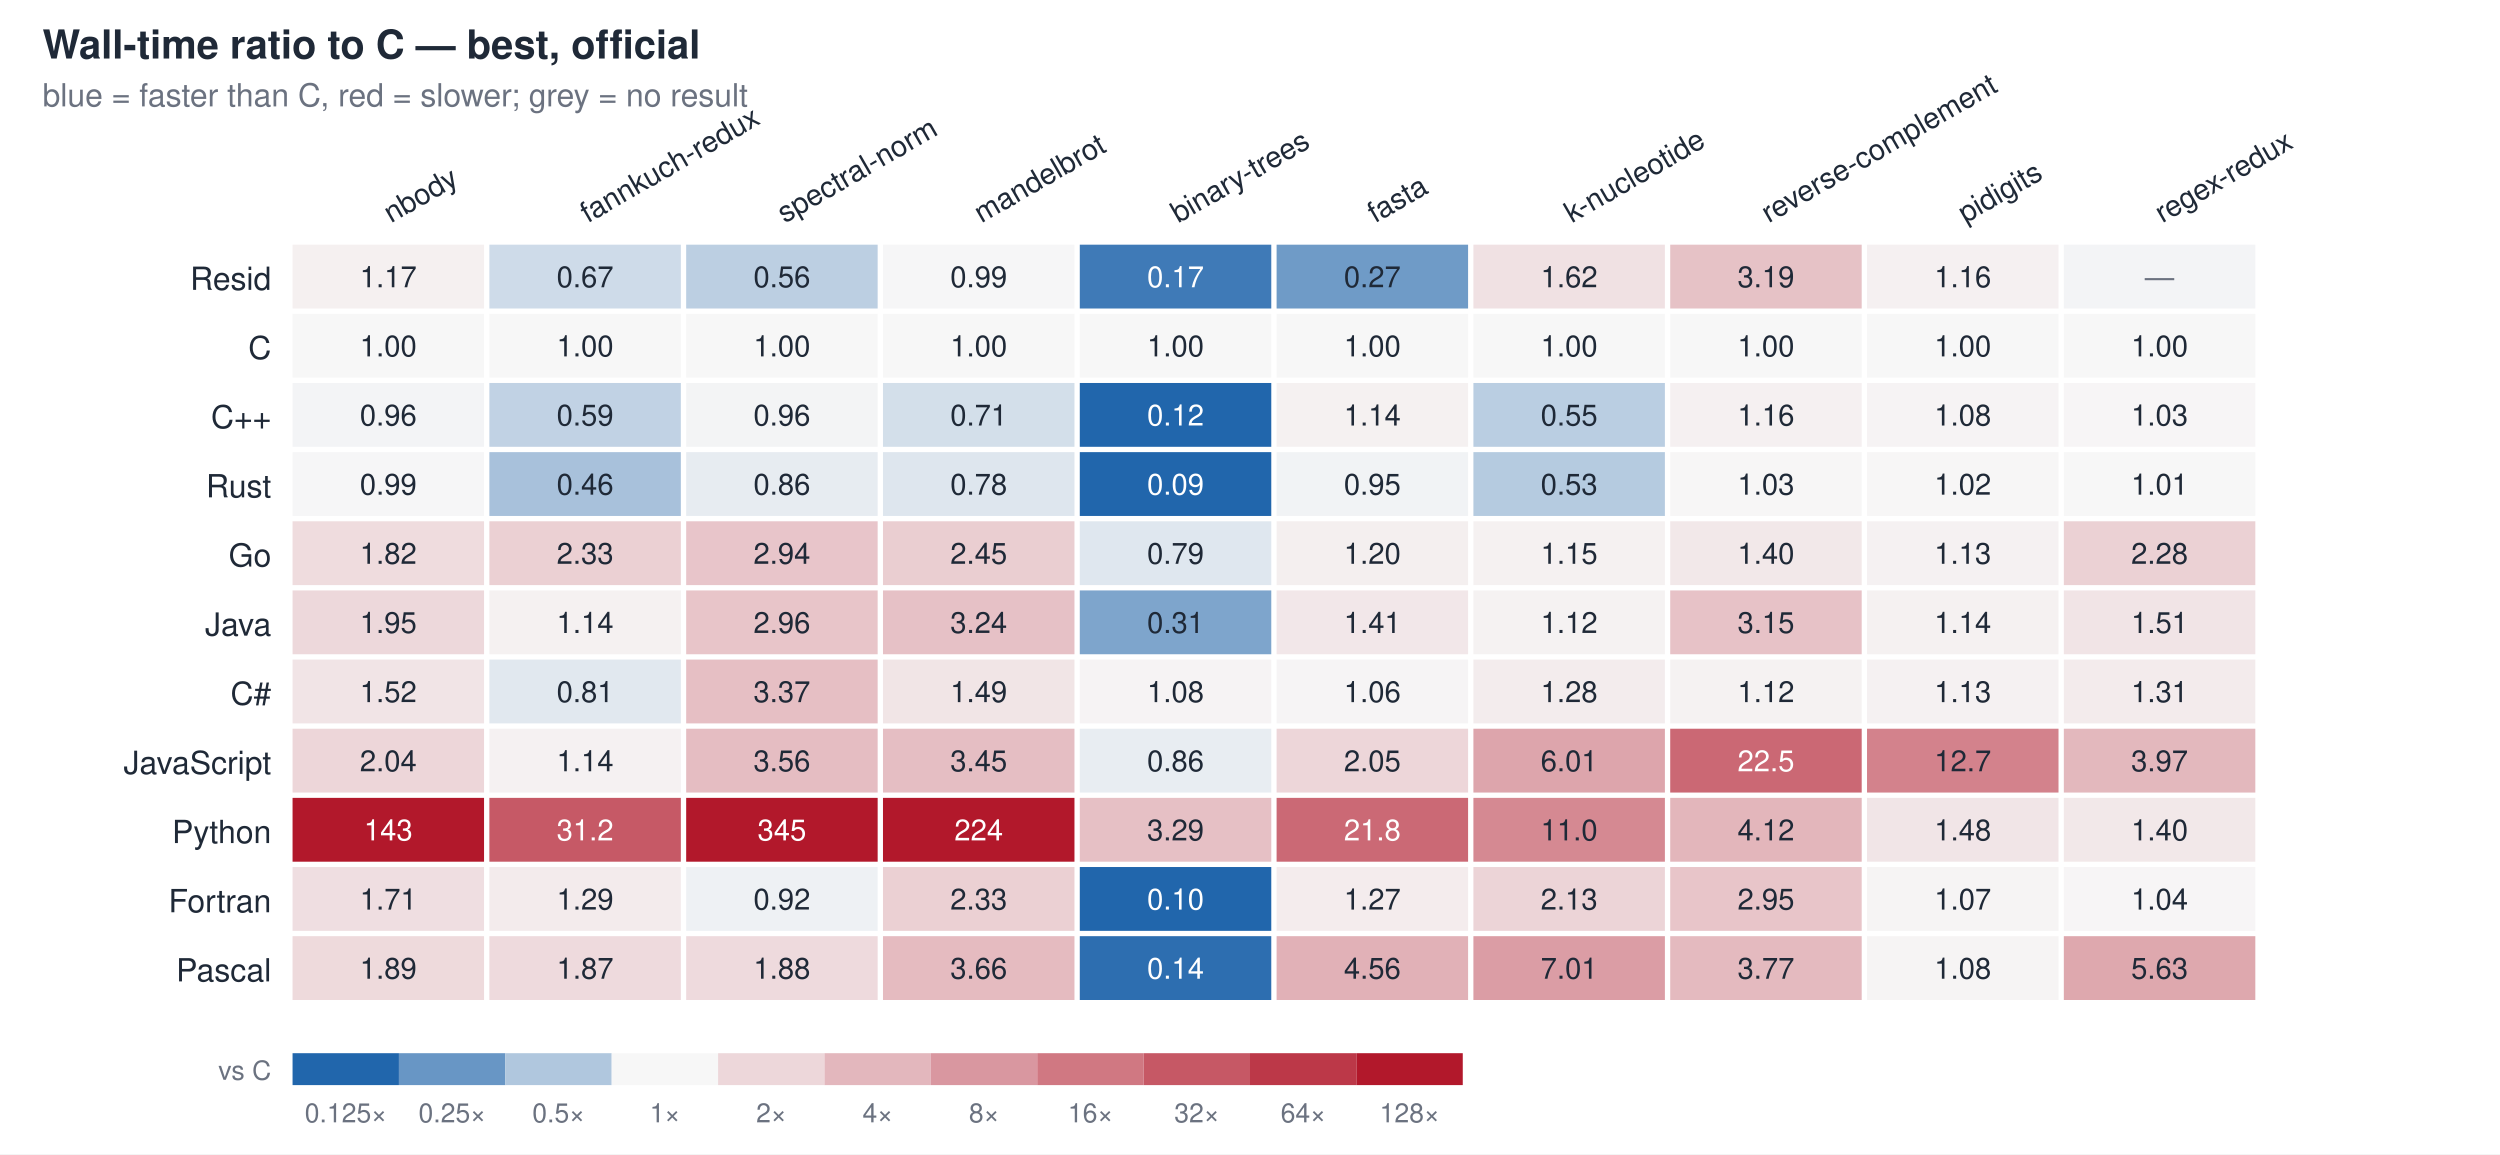
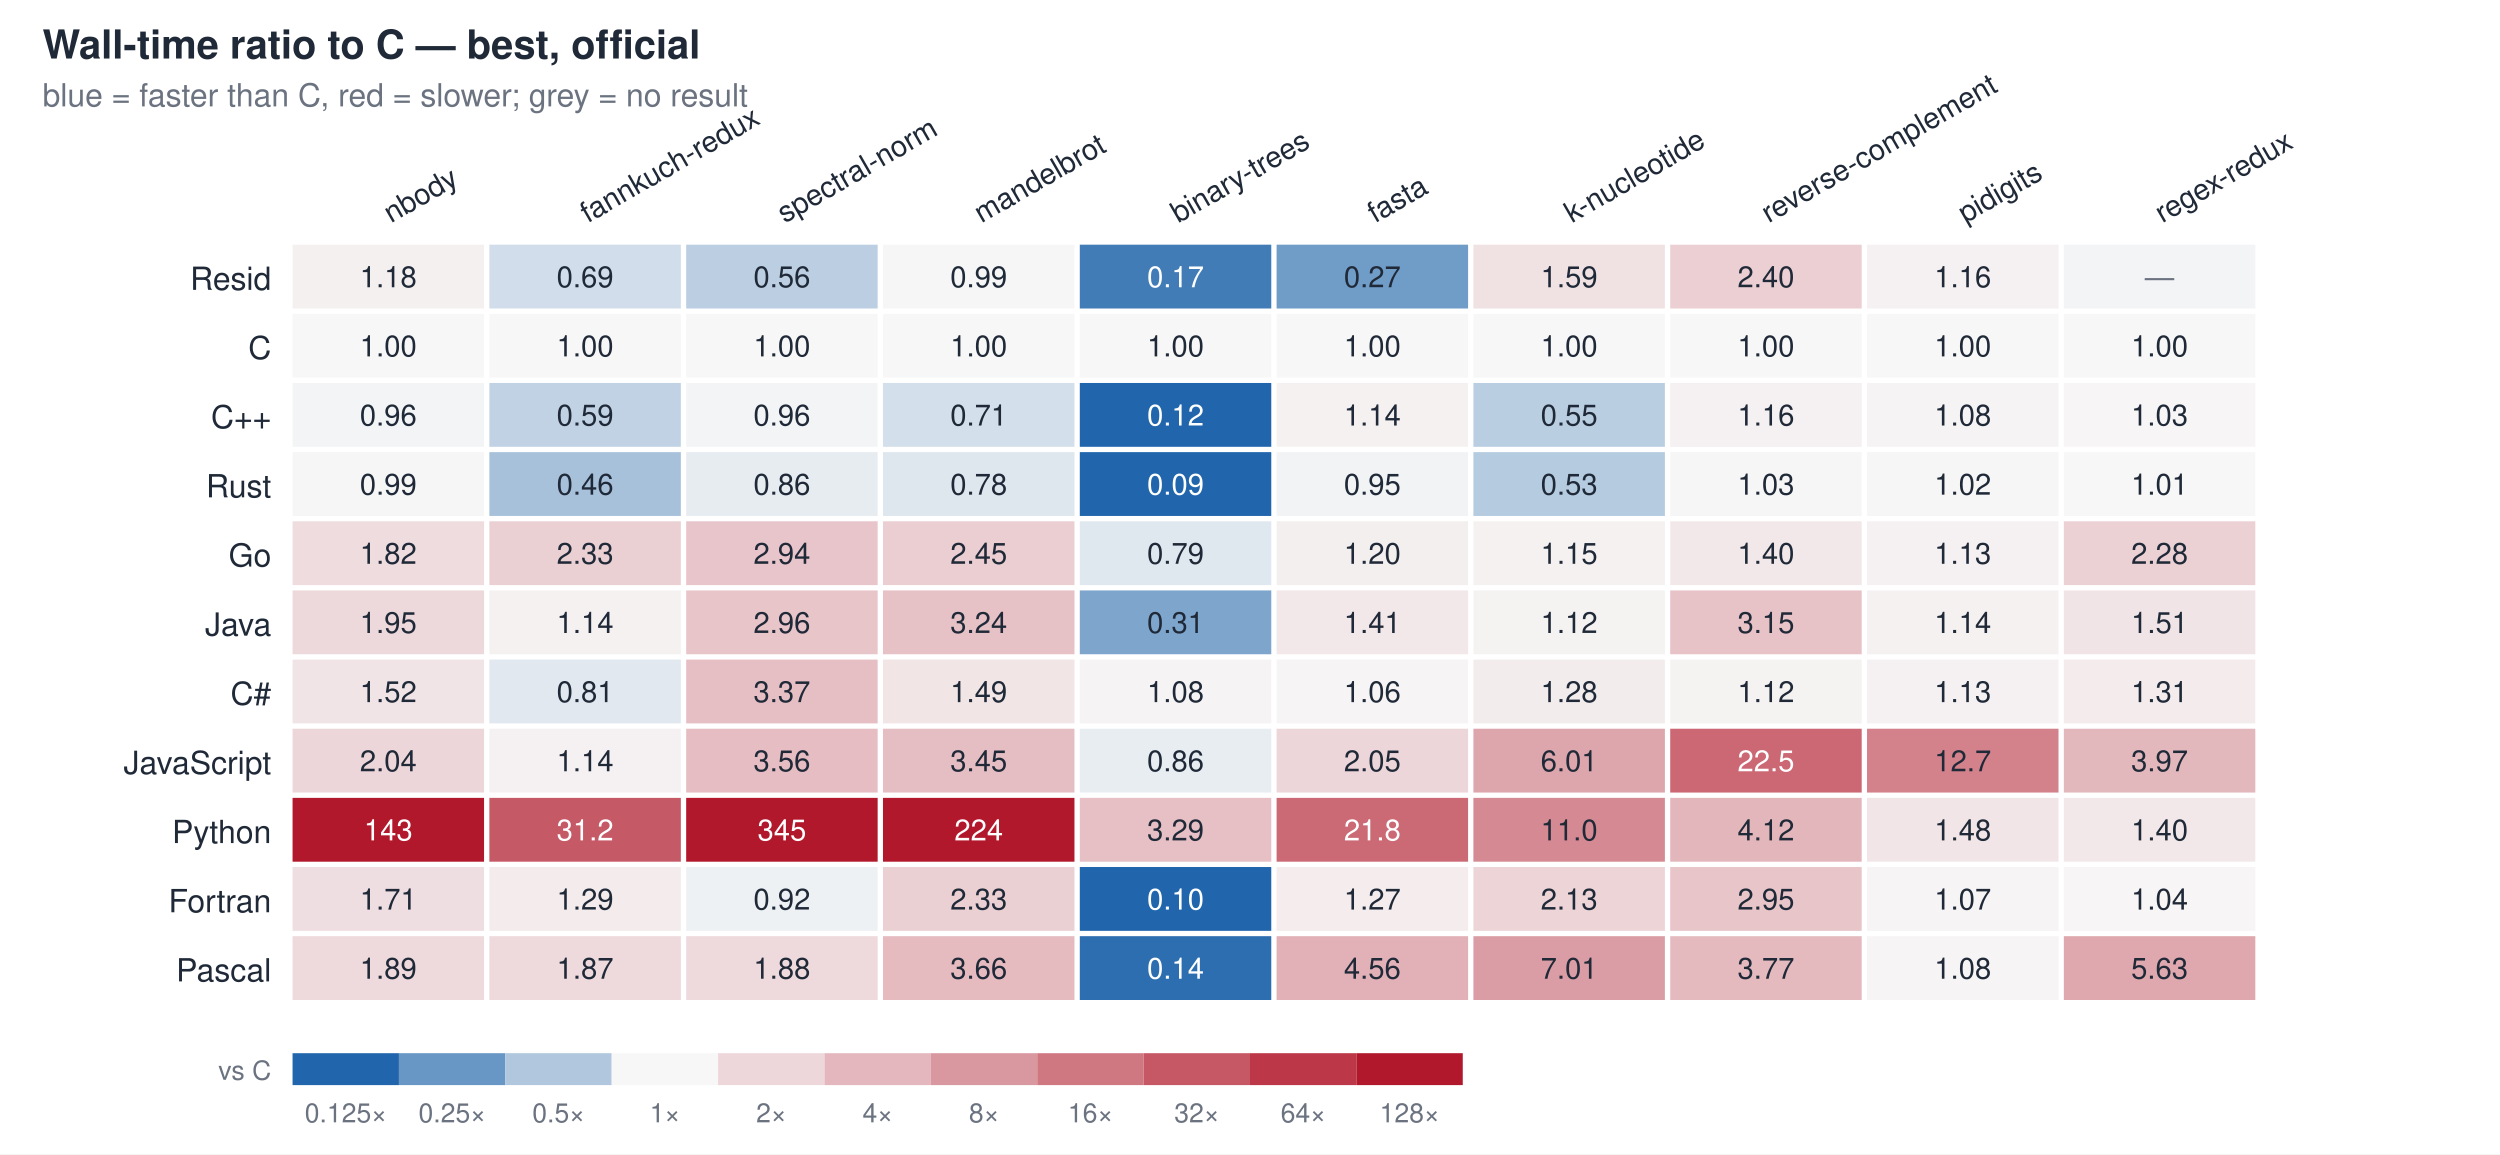
<svg xmlns="http://www.w3.org/2000/svg" width="940" height="434" viewBox="0 0 940 434" font-family="Helvetica, Arial, sans-serif" font-size="11">
  <rect x="0" y="0" width="940" height="434" fill="#ffffff" />
  <text x="16" y="22" font-size="15" font-weight="bold" fill="#1f2937">Wall-time ratio to C — best, official</text>
  <text x="16" y="40" font-size="12" fill="#6b7280">blue = faster than C, red = slower; grey = no result</text>
  <text x="147.0" y="84" text-anchor="start" fill="#1f2937" transform="rotate(-30 147.0 84)">nbody</text>
  <text x="221.0" y="84" text-anchor="start" fill="#1f2937" transform="rotate(-30 221.0 84)">fannkuch-redux</text>
  <text x="295.0" y="84" text-anchor="start" fill="#1f2937" transform="rotate(-30 295.0 84)">spectral-norm</text>
  <text x="369.0" y="84" text-anchor="start" fill="#1f2937" transform="rotate(-30 369.0 84)">mandelbrot</text>
  <text x="443.0" y="84" text-anchor="start" fill="#1f2937" transform="rotate(-30 443.0 84)">binary-trees</text>
  <text x="517.0" y="84" text-anchor="start" fill="#1f2937" transform="rotate(-30 517.0 84)">fasta</text>
  <text x="591.0" y="84" text-anchor="start" fill="#1f2937" transform="rotate(-30 591.0 84)">k-nucleotide</text>
  <text x="665.0" y="84" text-anchor="start" fill="#1f2937" transform="rotate(-30 665.0 84)">reverse-complement</text>
  <text x="739.0" y="84" text-anchor="start" fill="#1f2937" transform="rotate(-30 739.0 84)">pidigits</text>
  <text x="813.0" y="84" text-anchor="start" fill="#1f2937" transform="rotate(-30 813.0 84)">regex-redux</text>
  <text x="102" y="109.0" text-anchor="end" fill="#1f2937" font-size="12">Resid</text>
  <rect x="110" y="92" width="72" height="24" fill="#f5f0f0" />
-   <text x="146.0" y="108.0" text-anchor="middle" fill="#1f2937">1.17</text>
-   <rect x="184" y="92" width="72" height="24" fill="#cedbe9" />
-   <text x="220.0" y="108.0" text-anchor="middle" fill="#1f2937">0.67</text>
+   <text x="146.0" y="108.0" text-anchor="middle" fill="#1f2937">1.18</text>
+   <rect x="184" y="92" width="72" height="24" fill="#d1ddea" />
+   <text x="220.0" y="108.0" text-anchor="middle" fill="#1f2937">0.69</text>
  <rect x="258" y="92" width="72" height="24" fill="#bccfe2" />
  <text x="294.0" y="108.0" text-anchor="middle" fill="#1f2937">0.56</text>
  <rect x="332" y="92" width="72" height="24" fill="#f6f6f7" />
  <text x="368.0" y="108.0" text-anchor="middle" fill="#1f2937">0.99</text>
-   <rect x="406" y="92" width="72" height="24" fill="#3f7ab7" />
+   <rect x="406" y="92" width="72" height="24" fill="#427cb7" />
  <text x="442.0" y="108.0" text-anchor="middle" fill="#ffffff">0.17</text>
-   <rect x="480" y="92" width="72" height="24" fill="#6f9bc7" />
+   <rect x="480" y="92" width="72" height="24" fill="#709cc8" />
  <text x="516.0" y="108.0" text-anchor="middle" fill="#1f2937">0.27</text>
-   <rect x="554" y="92" width="72" height="24" fill="#f0e1e3" />
-   <text x="590.0" y="108.0" text-anchor="middle" fill="#1f2937">1.62</text>
-   <rect x="628" y="92" width="72" height="24" fill="#e6c2c6" />
-   <text x="664.0" y="108.0" text-anchor="middle" fill="#1f2937">3.19</text>
+   <rect x="554" y="92" width="72" height="24" fill="#f0e2e3" />
+   <text x="590.0" y="108.0" text-anchor="middle" fill="#1f2937">1.59</text>
+   <rect x="628" y="92" width="72" height="24" fill="#ebcfd2" />
+   <text x="664.0" y="108.0" text-anchor="middle" fill="#1f2937">2.40</text>
  <rect x="702" y="92" width="72" height="24" fill="#f5f0f1" />
  <text x="738.0" y="108.0" text-anchor="middle" fill="#1f2937">1.16</text>
  <rect x="776" y="92" width="72" height="24" fill="#f3f4f6" />
  <text x="812.0" y="108.0" text-anchor="middle" fill="#6b7280">—</text>
  <text x="102" y="135.0" text-anchor="end" fill="#1f2937" font-size="12">C</text>
  <rect x="110" y="118" width="72" height="24" fill="#f7f7f7" />
  <text x="146.0" y="134.0" text-anchor="middle" fill="#1f2937">1.00</text>
  <rect x="184" y="118" width="72" height="24" fill="#f7f7f7" />
  <text x="220.0" y="134.0" text-anchor="middle" fill="#1f2937">1.00</text>
  <rect x="258" y="118" width="72" height="24" fill="#f7f7f7" />
  <text x="294.0" y="134.0" text-anchor="middle" fill="#1f2937">1.00</text>
  <rect x="332" y="118" width="72" height="24" fill="#f7f7f7" />
  <text x="368.0" y="134.0" text-anchor="middle" fill="#1f2937">1.00</text>
  <rect x="406" y="118" width="72" height="24" fill="#f7f7f7" />
  <text x="442.0" y="134.0" text-anchor="middle" fill="#1f2937">1.00</text>
  <rect x="480" y="118" width="72" height="24" fill="#f7f7f7" />
  <text x="516.0" y="134.0" text-anchor="middle" fill="#1f2937">1.00</text>
  <rect x="554" y="118" width="72" height="24" fill="#f7f7f7" />
  <text x="590.0" y="134.0" text-anchor="middle" fill="#1f2937">1.00</text>
  <rect x="628" y="118" width="72" height="24" fill="#f7f7f7" />
  <text x="664.0" y="134.0" text-anchor="middle" fill="#1f2937">1.00</text>
  <rect x="702" y="118" width="72" height="24" fill="#f7f7f7" />
  <text x="738.0" y="134.0" text-anchor="middle" fill="#1f2937">1.00</text>
  <rect x="776" y="118" width="72" height="24" fill="#f7f7f7" />
  <text x="812.0" y="134.0" text-anchor="middle" fill="#1f2937">1.00</text>
  <text x="102" y="161.0" text-anchor="end" fill="#1f2937" font-size="12">C++</text>
  <rect x="110" y="144" width="72" height="24" fill="#f3f4f6" />
  <text x="146.0" y="160.0" text-anchor="middle" fill="#1f2937">0.96</text>
  <rect x="184" y="144" width="72" height="24" fill="#c1d2e4" />
  <text x="220.0" y="160.0" text-anchor="middle" fill="#1f2937">0.59</text>
  <rect x="258" y="144" width="72" height="24" fill="#f3f4f5" />
  <text x="294.0" y="160.0" text-anchor="middle" fill="#1f2937">0.96</text>
  <rect x="332" y="144" width="72" height="24" fill="#d3dfea" />
  <text x="368.0" y="160.0" text-anchor="middle" fill="#1f2937">0.71</text>
  <rect x="406" y="144" width="72" height="24" fill="#2166ac" />
  <text x="442.0" y="160.0" text-anchor="middle" fill="#ffffff">0.12</text>
  <rect x="480" y="144" width="72" height="24" fill="#f5f1f1" />
  <text x="516.0" y="160.0" text-anchor="middle" fill="#1f2937">1.14</text>
  <rect x="554" y="144" width="72" height="24" fill="#bacee2" />
  <text x="590.0" y="160.0" text-anchor="middle" fill="#1f2937">0.55</text>
  <rect x="628" y="144" width="72" height="24" fill="#f5f0f1" />
  <text x="664.0" y="160.0" text-anchor="middle" fill="#1f2937">1.16</text>
  <rect x="702" y="144" width="72" height="24" fill="#f6f3f4" />
  <text x="738.0" y="160.0" text-anchor="middle" fill="#1f2937">1.08</text>
  <rect x="776" y="144" width="72" height="24" fill="#f7f5f6" />
  <text x="812.0" y="160.0" text-anchor="middle" fill="#1f2937">1.03</text>
  <text x="102" y="187.0" text-anchor="end" fill="#1f2937" font-size="12">Rust</text>
  <rect x="110" y="170" width="72" height="24" fill="#f6f6f7" />
  <text x="146.0" y="186.0" text-anchor="middle" fill="#1f2937">0.99</text>
  <rect x="184" y="170" width="72" height="24" fill="#a8c1db" />
  <text x="220.0" y="186.0" text-anchor="middle" fill="#1f2937">0.46</text>
  <rect x="258" y="170" width="72" height="24" fill="#e7ecf1" />
  <text x="294.0" y="186.0" text-anchor="middle" fill="#1f2937">0.86</text>
  <rect x="332" y="170" width="72" height="24" fill="#dee6ee" />
  <text x="368.0" y="186.0" text-anchor="middle" fill="#1f2937">0.78</text>
  <rect x="406" y="170" width="72" height="24" fill="#2166ac" />
  <text x="442.0" y="186.0" text-anchor="middle" fill="#ffffff">0.09</text>
  <rect x="480" y="170" width="72" height="24" fill="#f1f3f5" />
  <text x="516.0" y="186.0" text-anchor="middle" fill="#1f2937">0.95</text>
  <rect x="554" y="170" width="72" height="24" fill="#b5cbe0" />
  <text x="590.0" y="186.0" text-anchor="middle" fill="#1f2937">0.53</text>
  <rect x="628" y="170" width="72" height="24" fill="#f7f6f6" />
  <text x="664.0" y="186.0" text-anchor="middle" fill="#1f2937">1.03</text>
  <rect x="702" y="170" width="72" height="24" fill="#f7f6f6" />
  <text x="738.0" y="186.0" text-anchor="middle" fill="#1f2937">1.02</text>
  <rect x="776" y="170" width="72" height="24" fill="#f7f7f7" />
  <text x="812.0" y="186.0" text-anchor="middle" fill="#1f2937">1.01</text>
  <text x="102" y="213.0" text-anchor="end" fill="#1f2937" font-size="12">Go</text>
  <rect x="110" y="196" width="72" height="24" fill="#efdcde" />
  <text x="146.0" y="212.0" text-anchor="middle" fill="#1f2937">1.82</text>
  <rect x="184" y="196" width="72" height="24" fill="#ebd0d3" />
  <text x="220.0" y="212.0" text-anchor="middle" fill="#1f2937">2.33</text>
  <rect x="258" y="196" width="72" height="24" fill="#e8c5ca" />
  <text x="294.0" y="212.0" text-anchor="middle" fill="#1f2937">2.94</text>
  <rect x="332" y="196" width="72" height="24" fill="#eaced1" />
  <text x="368.0" y="212.0" text-anchor="middle" fill="#1f2937">2.45</text>
  <rect x="406" y="196" width="72" height="24" fill="#dfe7ef" />
  <text x="442.0" y="212.0" text-anchor="middle" fill="#1f2937">0.79</text>
  <rect x="480" y="196" width="72" height="24" fill="#f4efef" />
  <text x="516.0" y="212.0" text-anchor="middle" fill="#1f2937">1.20</text>
  <rect x="554" y="196" width="72" height="24" fill="#f5f1f1" />
  <text x="590.0" y="212.0" text-anchor="middle" fill="#1f2937">1.15</text>
  <rect x="628" y="196" width="72" height="24" fill="#f2e8e9" />
  <text x="664.0" y="212.0" text-anchor="middle" fill="#1f2937">1.40</text>
  <rect x="702" y="196" width="72" height="24" fill="#f5f1f2" />
  <text x="738.0" y="212.0" text-anchor="middle" fill="#1f2937">1.13</text>
  <rect x="776" y="196" width="72" height="24" fill="#ebd1d4" />
  <text x="812.0" y="212.0" text-anchor="middle" fill="#1f2937">2.28</text>
  <text x="102" y="239.0" text-anchor="end" fill="#1f2937" font-size="12">Java</text>
  <rect x="110" y="222" width="72" height="24" fill="#edd8db" />
  <text x="146.0" y="238.0" text-anchor="middle" fill="#1f2937">1.95</text>
  <rect x="184" y="222" width="72" height="24" fill="#f5f1f1" />
  <text x="220.0" y="238.0" text-anchor="middle" fill="#1f2937">1.14</text>
  <rect x="258" y="222" width="72" height="24" fill="#e8c5c9" />
  <text x="294.0" y="238.0" text-anchor="middle" fill="#1f2937">2.96</text>
  <rect x="332" y="222" width="72" height="24" fill="#e6c1c6" />
  <text x="368.0" y="238.0" text-anchor="middle" fill="#1f2937">3.24</text>
  <rect x="406" y="222" width="72" height="24" fill="#7ea5cc" />
  <text x="442.0" y="238.0" text-anchor="middle" fill="#1f2937">0.31</text>
  <rect x="480" y="222" width="72" height="24" fill="#f2e7e9" />
  <text x="516.0" y="238.0" text-anchor="middle" fill="#1f2937">1.41</text>
  <rect x="554" y="222" width="72" height="24" fill="#f5f2f2" />
  <text x="590.0" y="238.0" text-anchor="middle" fill="#1f2937">1.12</text>
  <rect x="628" y="222" width="72" height="24" fill="#e7c2c7" />
  <text x="664.0" y="238.0" text-anchor="middle" fill="#1f2937">3.15</text>
  <rect x="702" y="222" width="72" height="24" fill="#f5f1f1" />
  <text x="738.0" y="238.0" text-anchor="middle" fill="#1f2937">1.14</text>
  <rect x="776" y="222" width="72" height="24" fill="#f1e4e6" />
  <text x="812.0" y="238.0" text-anchor="middle" fill="#1f2937">1.51</text>
  <text x="102" y="265.0" text-anchor="end" fill="#1f2937" font-size="12">C#</text>
  <rect x="110" y="248" width="72" height="24" fill="#f1e4e6" />
  <text x="146.0" y="264.0" text-anchor="middle" fill="#1f2937">1.52</text>
  <rect x="184" y="248" width="72" height="24" fill="#e1e8ef" />
  <text x="220.0" y="264.0" text-anchor="middle" fill="#1f2937">0.81</text>
  <rect x="258" y="248" width="72" height="24" fill="#e6bfc4" />
  <text x="294.0" y="264.0" text-anchor="middle" fill="#1f2937">3.37</text>
  <rect x="332" y="248" width="72" height="24" fill="#f1e5e6" />
  <text x="368.0" y="264.0" text-anchor="middle" fill="#1f2937">1.49</text>
  <rect x="406" y="248" width="72" height="24" fill="#f6f3f4" />
  <text x="442.0" y="264.0" text-anchor="middle" fill="#1f2937">1.08</text>
  <rect x="480" y="248" width="72" height="24" fill="#f6f4f5" />
  <text x="516.0" y="264.0" text-anchor="middle" fill="#1f2937">1.06</text>
  <rect x="554" y="248" width="72" height="24" fill="#f3eced" />
  <text x="590.0" y="264.0" text-anchor="middle" fill="#1f2937">1.28</text>
  <rect x="628" y="248" width="72" height="24" fill="#f5f2f2" />
  <text x="664.0" y="264.0" text-anchor="middle" fill="#1f2937">1.12</text>
  <rect x="702" y="248" width="72" height="24" fill="#f5f1f2" />
  <text x="738.0" y="264.0" text-anchor="middle" fill="#1f2937">1.13</text>
  <rect x="776" y="248" width="72" height="24" fill="#f3ebec" />
  <text x="812.0" y="264.0" text-anchor="middle" fill="#1f2937">1.31</text>
  <text x="102" y="291.0" text-anchor="end" fill="#1f2937" font-size="12">JavaScript</text>
  <rect x="110" y="274" width="72" height="24" fill="#edd6d9" />
  <text x="146.0" y="290.0" text-anchor="middle" fill="#1f2937">2.04</text>
  <rect x="184" y="274" width="72" height="24" fill="#f5f1f2" />
  <text x="220.0" y="290.0" text-anchor="middle" fill="#1f2937">1.14</text>
  <rect x="258" y="274" width="72" height="24" fill="#e5bdc2" />
  <text x="294.0" y="290.0" text-anchor="middle" fill="#1f2937">3.56</text>
  <rect x="332" y="274" width="72" height="24" fill="#e5bec3" />
  <text x="368.0" y="290.0" text-anchor="middle" fill="#1f2937">3.45</text>
  <rect x="406" y="274" width="72" height="24" fill="#e8edf2" />
  <text x="442.0" y="290.0" text-anchor="middle" fill="#1f2937">0.86</text>
  <rect x="480" y="274" width="72" height="24" fill="#edd6d9" />
  <text x="516.0" y="290.0" text-anchor="middle" fill="#1f2937">2.05</text>
  <rect x="554" y="274" width="72" height="24" fill="#dda5ac" />
  <text x="590.0" y="290.0" text-anchor="middle" fill="#1f2937">6.01</text>
  <rect x="628" y="274" width="72" height="24" fill="#cb6874" />
  <text x="664.0" y="290.0" text-anchor="middle" fill="#ffffff">22.5</text>
  <rect x="702" y="274" width="72" height="24" fill="#d3828c" />
  <text x="738.0" y="290.0" text-anchor="middle" fill="#1f2937">12.7</text>
  <rect x="776" y="274" width="72" height="24" fill="#e3b8bd" />
  <text x="812.0" y="290.0" text-anchor="middle" fill="#1f2937">3.97</text>
  <text x="102" y="317.0" text-anchor="end" fill="#1f2937" font-size="12">Python</text>
  <rect x="110" y="300" width="72" height="24" fill="#b2182b" />
  <text x="146.0" y="316.0" text-anchor="middle" fill="#ffffff">143</text>
  <rect x="184" y="300" width="72" height="24" fill="#c65966" />
  <text x="220.0" y="316.0" text-anchor="middle" fill="#ffffff">31.2</text>
  <rect x="258" y="300" width="72" height="24" fill="#b2182b" />
  <text x="294.0" y="316.0" text-anchor="middle" fill="#ffffff">345</text>
  <rect x="332" y="300" width="72" height="24" fill="#b2182b" />
  <text x="368.0" y="316.0" text-anchor="middle" fill="#ffffff">224</text>
  <rect x="406" y="300" width="72" height="24" fill="#e6c0c5" />
  <text x="442.0" y="316.0" text-anchor="middle" fill="#1f2937">3.29</text>
  <rect x="480" y="300" width="72" height="24" fill="#cb6975" />
  <text x="516.0" y="316.0" text-anchor="middle" fill="#ffffff">21.8</text>
  <rect x="554" y="300" width="72" height="24" fill="#d58992" />
  <text x="590.0" y="316.0" text-anchor="middle" fill="#1f2937">11.0</text>
  <rect x="628" y="300" width="72" height="24" fill="#e3b6bb" />
  <text x="664.0" y="316.0" text-anchor="middle" fill="#1f2937">4.12</text>
  <rect x="702" y="300" width="72" height="24" fill="#f1e5e7" />
  <text x="738.0" y="316.0" text-anchor="middle" fill="#1f2937">1.48</text>
  <rect x="776" y="300" width="72" height="24" fill="#f2e8e9" />
  <text x="812.0" y="316.0" text-anchor="middle" fill="#1f2937">1.40</text>
  <text x="102" y="343.0" text-anchor="end" fill="#1f2937" font-size="12">Fortran</text>
  <rect x="110" y="326" width="72" height="24" fill="#efdee1" />
  <text x="146.0" y="342.0" text-anchor="middle" fill="#1f2937">1.71</text>
  <rect x="184" y="326" width="72" height="24" fill="#f3ebec" />
  <text x="220.0" y="342.0" text-anchor="middle" fill="#1f2937">1.29</text>
  <rect x="258" y="326" width="72" height="24" fill="#eef1f4" />
  <text x="294.0" y="342.0" text-anchor="middle" fill="#1f2937">0.92</text>
  <rect x="332" y="326" width="72" height="24" fill="#ebd0d3" />
  <text x="368.0" y="342.0" text-anchor="middle" fill="#1f2937">2.33</text>
  <rect x="406" y="326" width="72" height="24" fill="#2166ac" />
  <text x="442.0" y="342.0" text-anchor="middle" fill="#ffffff">0.10</text>
  <rect x="480" y="326" width="72" height="24" fill="#f4eced" />
  <text x="516.0" y="342.0" text-anchor="middle" fill="#1f2937">1.27</text>
  <rect x="554" y="326" width="72" height="24" fill="#ecd4d7" />
  <text x="590.0" y="342.0" text-anchor="middle" fill="#1f2937">2.13</text>
  <rect x="628" y="326" width="72" height="24" fill="#e8c5c9" />
  <text x="664.0" y="342.0" text-anchor="middle" fill="#1f2937">2.95</text>
  <rect x="702" y="326" width="72" height="24" fill="#f6f4f4" />
  <text x="738.0" y="342.0" text-anchor="middle" fill="#1f2937">1.07</text>
  <rect x="776" y="326" width="72" height="24" fill="#f7f5f6" />
  <text x="812.0" y="342.0" text-anchor="middle" fill="#1f2937">1.04</text>
  <text x="102" y="369.0" text-anchor="end" fill="#1f2937" font-size="12">Pascal</text>
  <rect x="110" y="352" width="72" height="24" fill="#eedadc" />
  <text x="146.0" y="368.0" text-anchor="middle" fill="#1f2937">1.89</text>
  <rect x="184" y="352" width="72" height="24" fill="#eedadd" />
  <text x="220.0" y="368.0" text-anchor="middle" fill="#1f2937">1.87</text>
  <rect x="258" y="352" width="72" height="24" fill="#eedadd" />
  <text x="294.0" y="368.0" text-anchor="middle" fill="#1f2937">1.88</text>
  <rect x="332" y="352" width="72" height="24" fill="#e5bbc0" />
  <text x="368.0" y="368.0" text-anchor="middle" fill="#1f2937">3.66</text>
  <rect x="406" y="352" width="72" height="24" fill="#2d6eb0" />
  <text x="442.0" y="368.0" text-anchor="middle" fill="#ffffff">0.14</text>
  <rect x="480" y="352" width="72" height="24" fill="#e1b1b7" />
  <text x="516.0" y="368.0" text-anchor="middle" fill="#1f2937">4.56</text>
  <rect x="554" y="352" width="72" height="24" fill="#db9da5" />
  <text x="590.0" y="368.0" text-anchor="middle" fill="#1f2937">7.01</text>
  <rect x="628" y="352" width="72" height="24" fill="#e4babf" />
  <text x="664.0" y="368.0" text-anchor="middle" fill="#1f2937">3.77</text>
  <rect x="702" y="352" width="72" height="24" fill="#f6f4f4" />
  <text x="738.0" y="368.0" text-anchor="middle" fill="#1f2937">1.08</text>
  <rect x="776" y="352" width="72" height="24" fill="#dea8ae" />
  <text x="812.0" y="368.0" text-anchor="middle" fill="#1f2937">5.63</text>
  <rect x="110" y="396" width="40" height="12" fill="#2166ac" />
  <text x="130.0" y="422" text-anchor="middle" fill="#6b7280" font-size="10">0.125×</text>
  <rect x="150" y="396" width="40" height="12" fill="#6896c5" />
  <text x="170.0" y="422" text-anchor="middle" fill="#6b7280" font-size="10">0.25×</text>
  <rect x="190" y="396" width="40" height="12" fill="#b0c7de" />
  <text x="210.0" y="422" text-anchor="middle" fill="#6b7280" font-size="10">0.5×</text>
  <rect x="230" y="396" width="40" height="12" fill="#f7f7f7" />
  <text x="250.0" y="422" text-anchor="middle" fill="#6b7280" font-size="10">1×</text>
  <rect x="270" y="396" width="40" height="12" fill="#edd7da" />
  <text x="290.0" y="422" text-anchor="middle" fill="#6b7280" font-size="10">2×</text>
  <rect x="310" y="396" width="40" height="12" fill="#e3b7bd" />
  <text x="330.0" y="422" text-anchor="middle" fill="#6b7280" font-size="10">4×</text>
  <rect x="350" y="396" width="40" height="12" fill="#d997a0" />
  <text x="370.0" y="422" text-anchor="middle" fill="#6b7280" font-size="10">8×</text>
  <rect x="390" y="396" width="40" height="12" fill="#d07882" />
  <text x="410.0" y="422" text-anchor="middle" fill="#6b7280" font-size="10">16×</text>
  <rect x="430" y="396" width="40" height="12" fill="#c65865" />
  <text x="450.0" y="422" text-anchor="middle" fill="#6b7280" font-size="10">32×</text>
  <rect x="470" y="396" width="40" height="12" fill="#bc3848" />
  <text x="490.0" y="422" text-anchor="middle" fill="#6b7280" font-size="10">64×</text>
  <rect x="510" y="396" width="40" height="12" fill="#b2182b" />
  <text x="530.0" y="422" text-anchor="middle" fill="#6b7280" font-size="10">128×</text>
  <text x="102" y="406" text-anchor="end" fill="#6b7280" font-size="10">vs C</text>
</svg>
